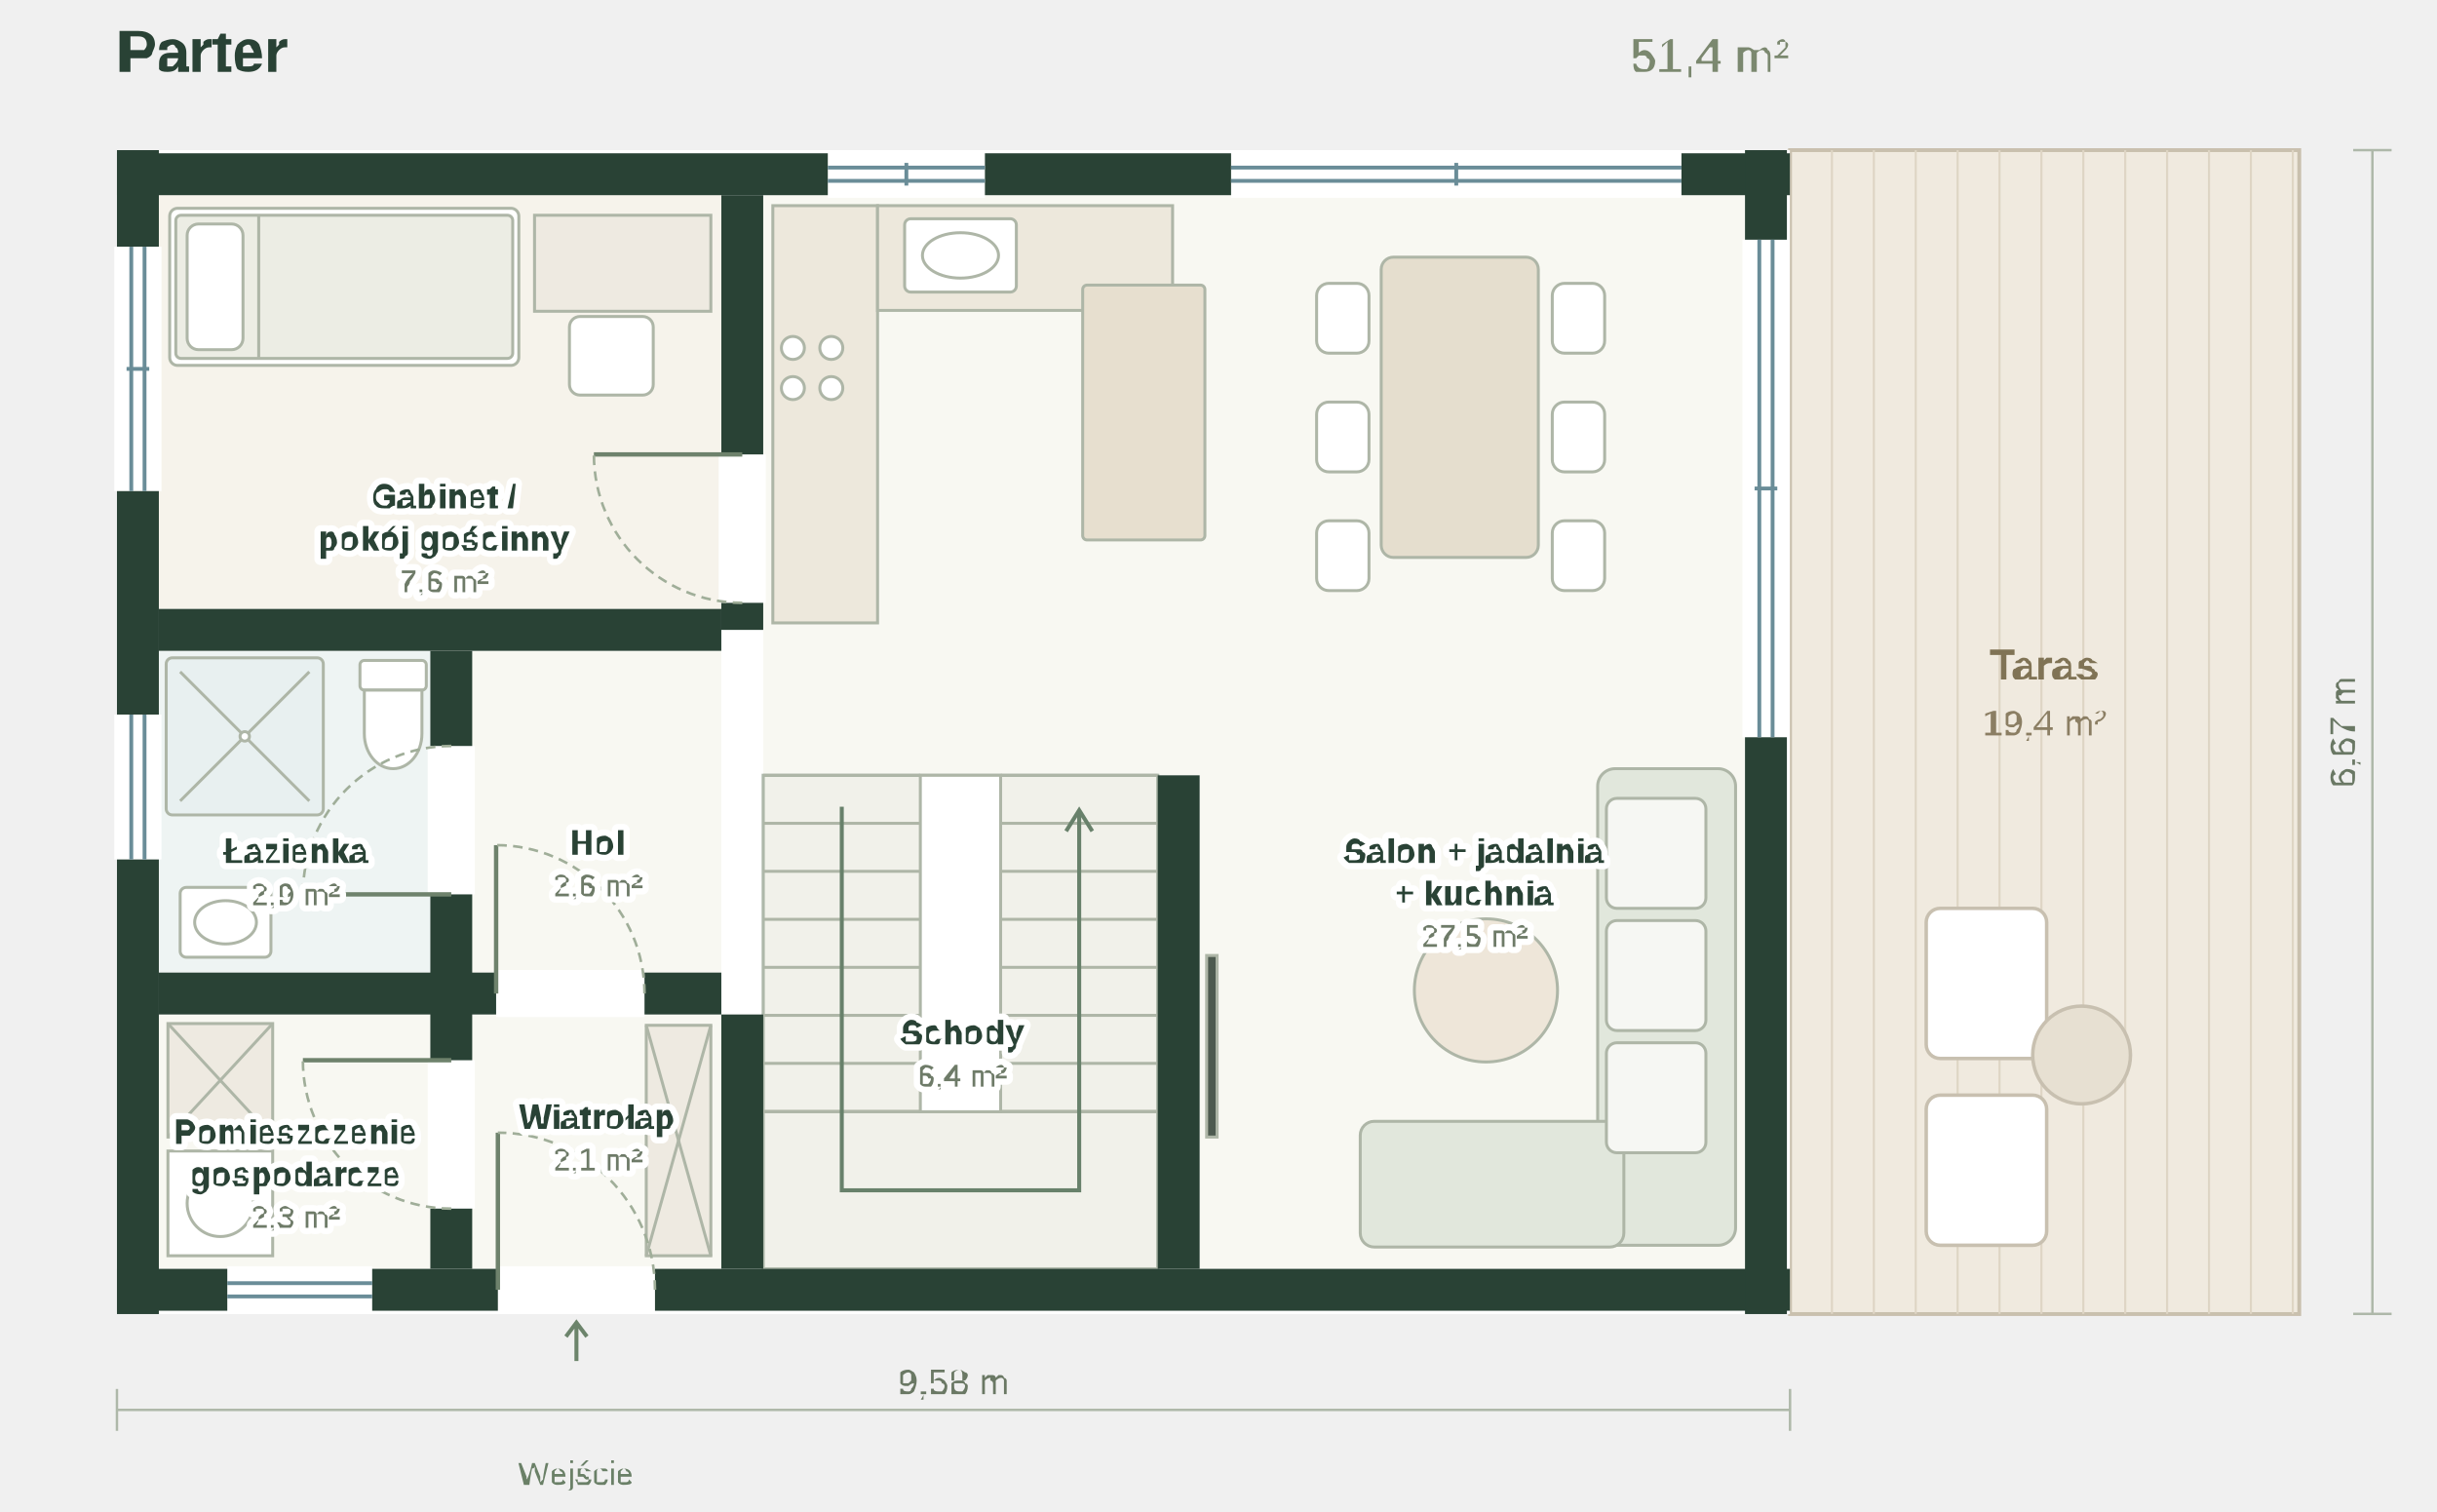
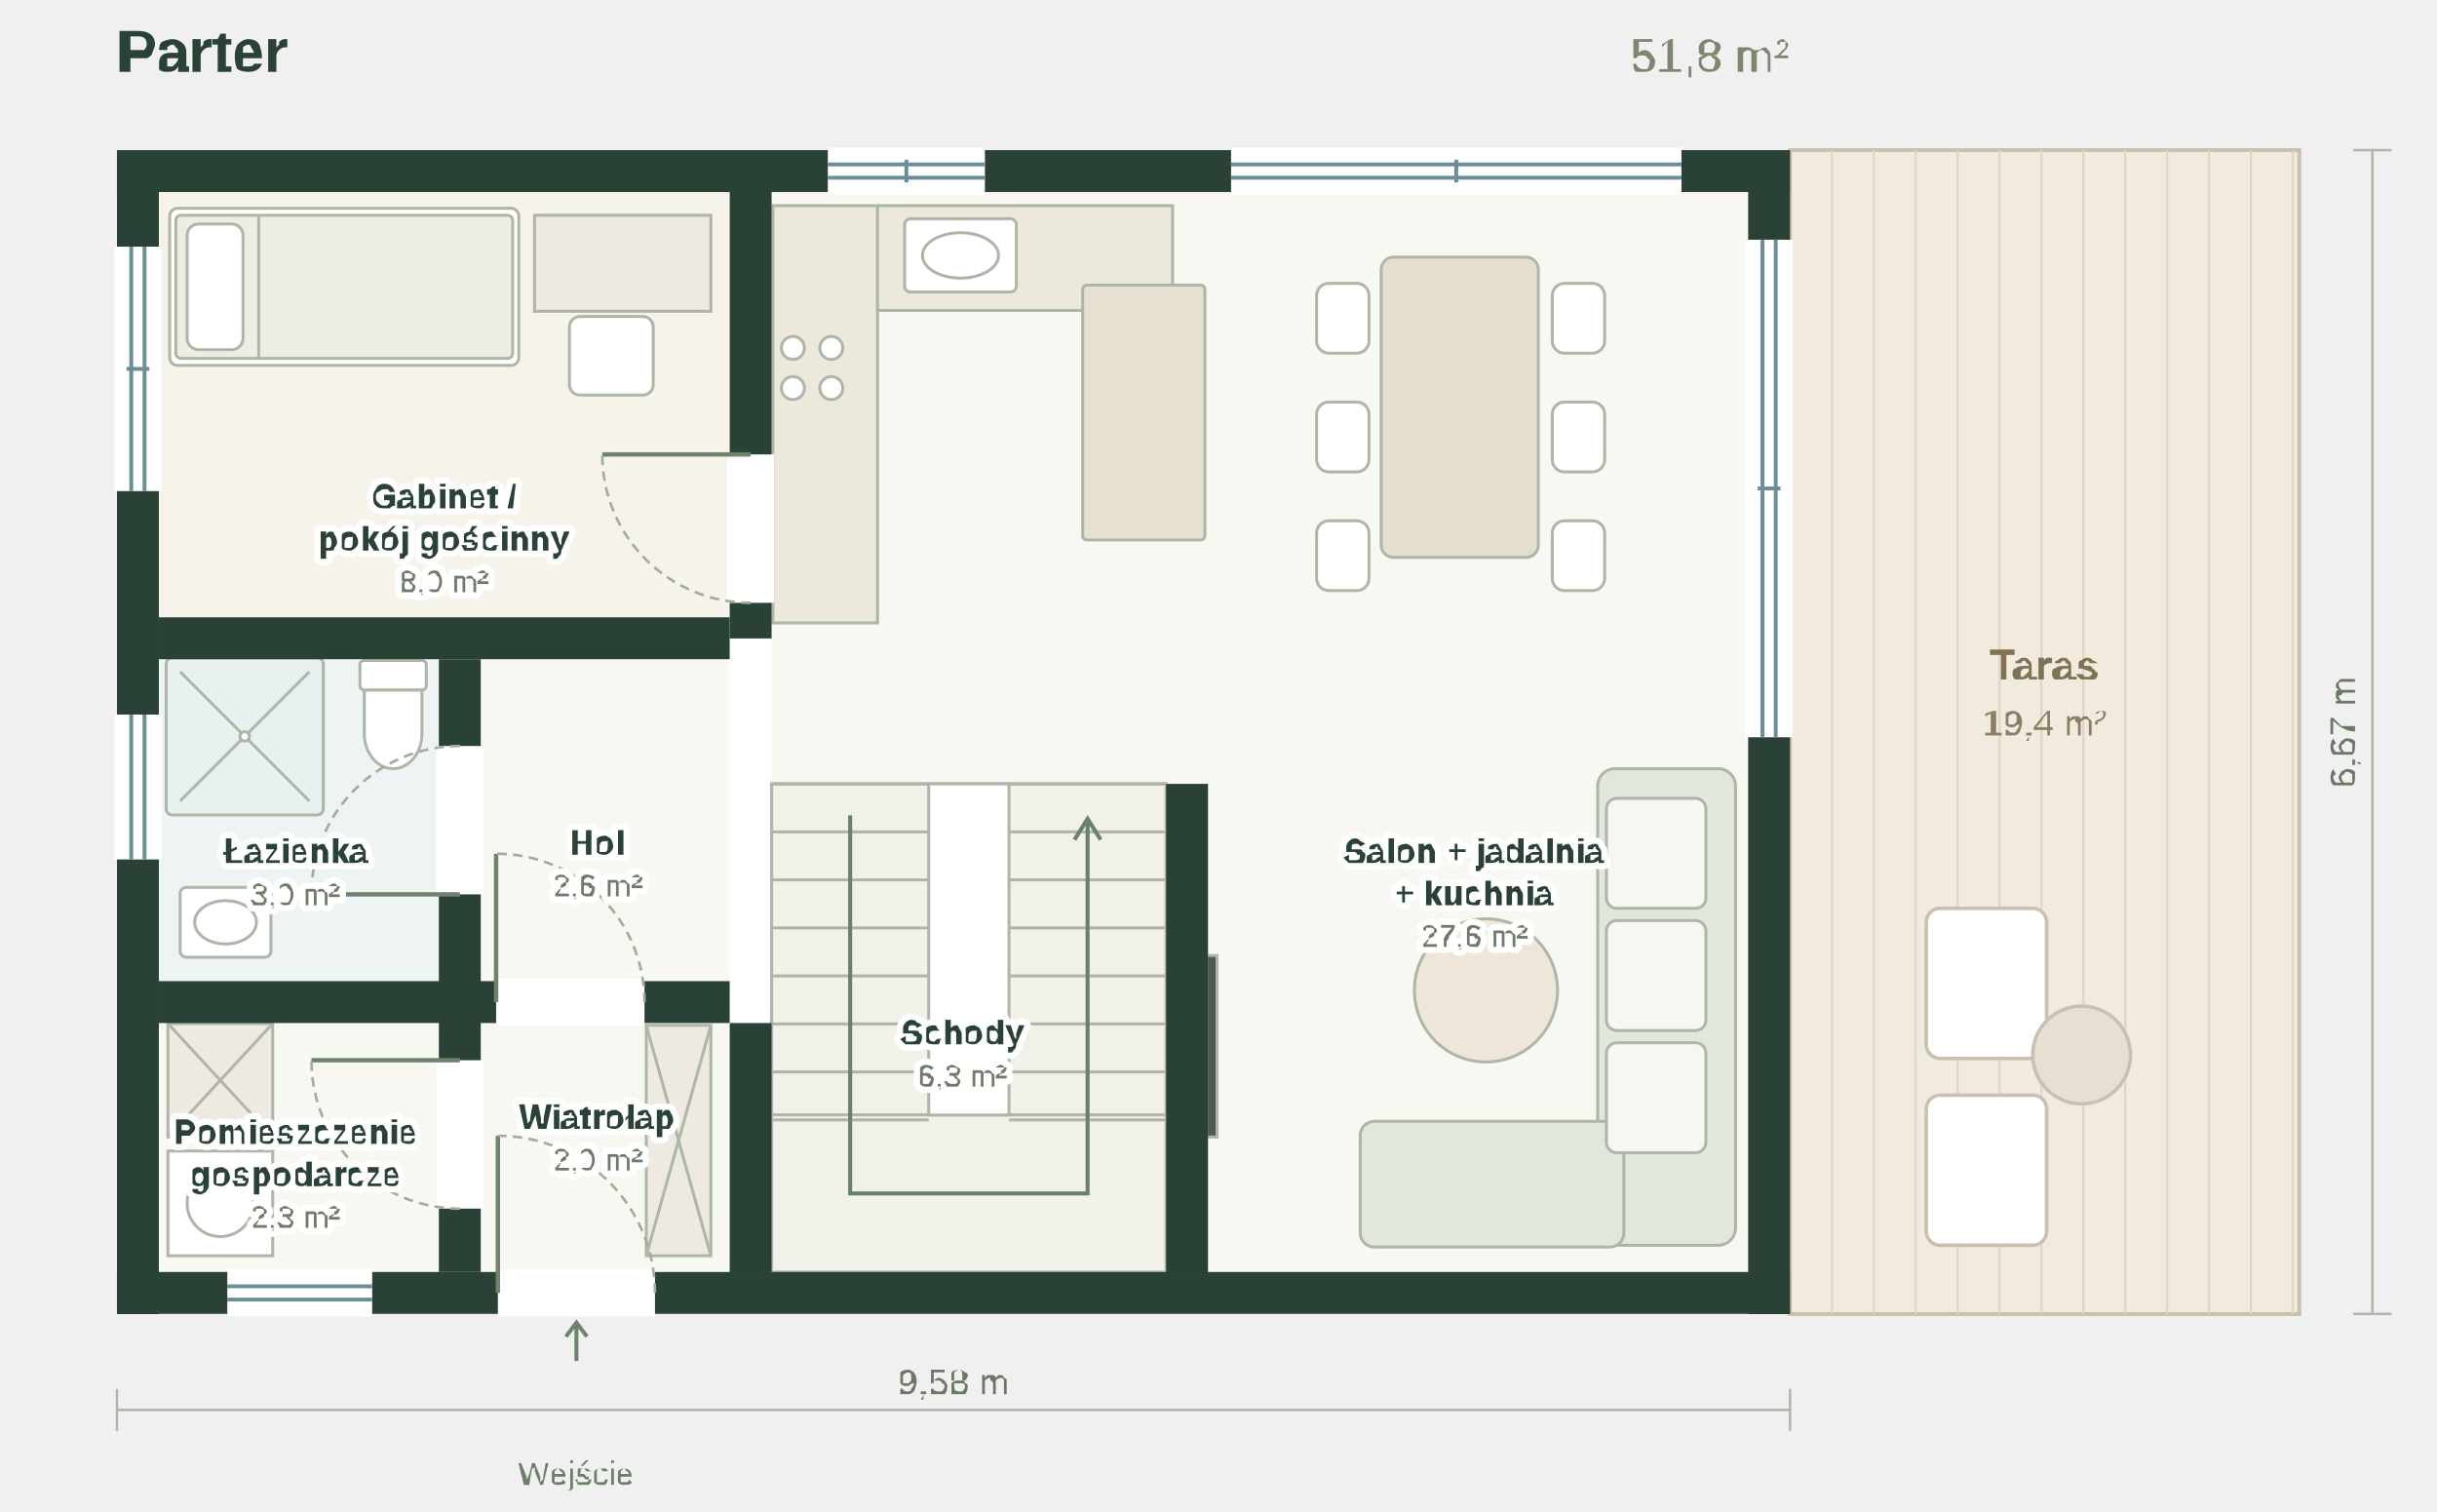
<svg xmlns="http://www.w3.org/2000/svg" role="img" aria-labelledby="plan-title plan-desc" viewBox="-5.462 -4.193 13.96 8.657" style="display:block;width:100%;height:auto;background:#fff;font-family:Arial,Helvetica,sans-serif">
  <style>.furniture{fill:#fff;stroke:#aeb6a7;stroke-width:.017}.glass{stroke:#6a8d98;stroke-width:.022}.door{stroke:#6e826c;stroke-width:.025}.swing{stroke:#a0ae99;stroke-width:.015;fill:none;stroke-dasharray:.055 .036}.label{fill:#294235;font-size:.196px;font-weight:600;paint-order:stroke;stroke:#fff;stroke-width:.072;stroke-linejoin:round;text-anchor:middle}.area{fill:#6e7b68;font-size:.181px;font-weight:400}.dim{stroke:#aeb8a9;stroke-width:.014;fill:#6a7864}.dim text{stroke:none;font-size:.21px}.knee{stroke:#bac5b3;stroke-width:.017;stroke-dasharray:.11 .075;fill:none}</style>
  <text x="-4.792" y="-3.783" fill="#294235" font-size=".34" font-weight="600">Parter</text>
-   <text x="4.792" y="-3.783" fill="#7b886f" font-size=".27" text-anchor="end">51,4 m²</text>
+   <text x="4.792" y="-3.783" fill="#7b886f" font-size=".27" text-anchor="end">51,8 m²</text>
  <rect x="4.792" y="-3.333" width="2.917" height="6.667" fill="#f0eadf" stroke="#c9c0ae" stroke-width=".022" />
  <line x1="5.032" y1="-3.333" x2="5.032" y2="3.333" stroke="#ded5c4" stroke-width=".012" />
  <line x1="5.272" y1="-3.333" x2="5.272" y2="3.333" stroke="#ded5c4" stroke-width=".012" />
  <line x1="5.512" y1="-3.333" x2="5.512" y2="3.333" stroke="#ded5c4" stroke-width=".012" />
  <line x1="5.752" y1="-3.333" x2="5.752" y2="3.333" stroke="#ded5c4" stroke-width=".012" />
  <line x1="5.992" y1="-3.333" x2="5.992" y2="3.333" stroke="#ded5c4" stroke-width=".012" />
  <line x1="6.232" y1="-3.333" x2="6.232" y2="3.333" stroke="#ded5c4" stroke-width=".012" />
  <line x1="6.472" y1="-3.333" x2="6.472" y2="3.333" stroke="#ded5c4" stroke-width=".012" />
  <line x1="6.712" y1="-3.333" x2="6.712" y2="3.333" stroke="#ded5c4" stroke-width=".012" />
  <line x1="6.952" y1="-3.333" x2="6.952" y2="3.333" stroke="#ded5c4" stroke-width=".012" />
  <line x1="7.192" y1="-3.333" x2="7.192" y2="3.333" stroke="#ded5c4" stroke-width=".012" />
  <line x1="7.432" y1="-3.333" x2="7.432" y2="3.333" stroke="#ded5c4" stroke-width=".012" />
  <line x1="7.672" y1="-3.333" x2="7.672" y2="3.333" stroke="#ded5c4" stroke-width=".012" />
  <text x="6.25" y="-0.3" fill="#807355" font-size=".24" text-anchor="middle" font-weight="600">Taras</text>
  <text x="6.25" y="0.02" fill="#8b7e63" font-size=".21" text-anchor="middle">19,4 m²</text>
  <rect x="5.572" y="1.01" width="0.69" height="0.86" fill="#fff" stroke="#c8c0b0" stroke-width=".02" rx=".08" />
  <rect x="5.572" y="2.08" width="0.69" height="0.86" fill="#fff" stroke="#c8c0b0" stroke-width=".02" rx=".08" />
  <circle cx="6.462" cy="1.85" r="0.28" fill="#e7e0d2" stroke="#c8c0b0" stroke-width=".02" />
  <rect x="-4.792" y="-3.333" width="9.583" height="6.667" fill="#fff" />
-   <polygon points="-4.552,-3.075 -1.33,-3.075 -1.33,-0.705 -4.552,-0.705" fill="#f6f3eb" />
-   <polygon points="-4.552,-0.465 -2.997,-0.465 -2.997,1.378 -4.552,1.378" fill="#eef4f3" />
-   <polygon points="-4.552,1.618 -2.997,1.618 -2.997,3.075 -4.552,3.075" fill="#f8f8f2" />
-   <polygon points="-2.757,1.618 -1.33,1.618 -1.33,3.075 -2.757,3.075" fill="#f8f8f2" />
-   <polygon points="-2.757,-0.465 -1.33,-0.465 -1.33,1.378 -2.757,1.378" fill="#f8f8f2" />
-   <polygon points="-1.09,0.248 1.17,0.248 1.17,3.075 -1.09,3.075" fill="#f8f8f2" />
-   <polygon points="-1.09,-3.075 4.534,-3.075 4.534,3.075 1.41,3.075 1.41,0.248 -1.09,0.248" fill="#f8f8f2" />
+   <polygon points="-4.552,-3.093 -1.282,-3.093 -1.282,-0.657 -4.552,-0.657" fill="#f6f3eb" />
+   <polygon points="-4.552,-0.417 -2.948,-0.417 -2.948,1.427 -4.552,1.427" fill="#eef4f3" />
+   <polygon points="-4.552,1.667 -2.948,1.667 -2.948,3.093 -4.552,3.093" fill="#f8f8f2" />
+   <polygon points="-2.708,1.667 -1.282,1.667 -1.282,3.093 -2.708,3.093" fill="#f8f8f2" />
+   <polygon points="-2.708,-0.417 -1.282,-0.417 -1.282,1.427 -2.708,1.427" fill="#f8f8f2" />
+   <polygon points="-1.042,0.297 1.218,0.297 1.218,3.093 -1.042,3.093" fill="#f8f8f2" />
+   <polygon points="-1.042,-3.093 4.552,-3.093 4.552,3.093 1.458,3.093 1.458,0.297 -1.042,0.297" fill="#f8f8f2" />
  <g class="furniture">
    <rect x="-4.49" y="-3" width="2" height="0.9" rx=".045" fill="#fff" />
    <rect x="-4.455" y="-2.96" width="1.93" height="0.82" rx=".03" fill="#ecede4" />
    <rect x="-4.39" y="-2.91" width="0.32" height="0.72" rx=".065" fill="#fff" />
    <line x1="-3.98" y1="-2.96" x2="-3.98" y2="-2.14" />
    <rect x="-2.4" y="-2.96" width="1.01" height="0.55" fill="#eeeae1" />
    <rect x="-2.2" y="-2.38" width="0.48" height="0.45" rx=".06" />
    <rect x="-4.51" y="-0.425" width="0.9" height="0.9" rx=".035" fill="#e8f0f0" />
    <line x1="-4.43" y1="-0.345" x2="-3.69" y2="0.395" />
    <line x1="-3.69" y1="-0.345" x2="-4.43" y2="0.395" />
    <circle cx="-4.06" cy="0.025" r="0.027" />
    <rect x="-3.4" y="-0.41" width="0.38" height="0.17" rx=".025" fill="#fff" />
    <path d="M-3.375,-0.24v.25a.165,.20 0 0 0 .33,0v-.25Z" fill="#fff" />
    <rect x="-4.43" y="0.89" width="0.52" height="0.4" rx=".035" fill="#fff" />
    <ellipse cx="-4.17" cy="1.09" rx="0.177" ry="0.124" />
    <rect x="-4.5" y="2.4" width="0.6" height="0.6" fill="#fff" />
    <circle cx="-4.2" cy="2.7" r="0.19" />
    <rect x="-4.5" y="1.67" width="0.6" height="0.65" fill="#eeeae1" />
    <line x1="-4.5" y1="1.67" x2="-3.9" y2="2.32" />
    <line x1="-3.9" y1="1.67" x2="-4.5" y2="2.32" />
    <rect x="-1.76" y="1.68" width="0.37" height="1.32" fill="#eeeae1" />
    <line x1="-1.76" y1="1.68" x2="-1.39" y2="3" />
    <line x1="-1.39" y1="1.68" x2="-1.76" y2="3" />
    <rect x="-1.035" y="-3.015" width="0.6" height="2.39" fill="#ede8dc" />
    <rect x="-0.435" y="-3.015" width="1.69" height="0.6" fill="#ede8dc" />
    <rect x="-0.28" y="-2.94" width="0.64" height="0.42" rx=".035" fill="#fff" />
    <ellipse cx="0.04" cy="-2.73" rx="0.218" ry="0.13" />
    <rect x="0.74" y="-2.56" width="0.7" height="1.46" rx=".025" fill="#e7dfcf" />
    <circle cx="-0.92" cy="-2.2" r="0.066" />
    <circle cx="-0.7" cy="-2.2" r="0.066" />
    <circle cx="-0.92" cy="-1.97" r="0.066" />
    <circle cx="-0.7" cy="-1.97" r="0.066" />
    <rect x="2.45" y="-2.72" width="0.9" height="1.72" rx=".07" fill="#e5dece" />
    <rect x="2.08" y="-2.57" width="0.3" height="0.4" rx=".07" />
    <rect x="3.43" y="-2.57" width="0.3" height="0.4" rx=".07" />
    <rect x="2.08" y="-1.89" width="0.3" height="0.4" rx=".07" />
    <rect x="3.43" y="-1.89" width="0.3" height="0.4" rx=".07" />
    <rect x="2.08" y="-1.21" width="0.3" height="0.4" rx=".07" />
    <rect x="3.43" y="-1.21" width="0.3" height="0.4" rx=".07" />
    <rect x="3.69" y="0.21" width="0.79" height="2.73" rx=".10" fill="#e1e7dc" />
    <rect x="2.33" y="2.23" width="1.51" height="0.72" rx=".08" fill="#e1e7dc" />
    <rect x="3.74" y="0.38" width="0.57" height="0.63" rx=".06" fill="#f6f7f3" />
    <rect x="3.74" y="1.08" width="0.57" height="0.63" rx=".06" fill="#f6f7f3" />
    <rect x="3.74" y="1.78" width="0.57" height="0.63" rx=".06" fill="#f6f7f3" />
    <circle cx="3.05" cy="1.48" r="0.41" fill="#eee6d9" />
    <rect x="1.45" y="1.28" width="0.06" height="1.04" fill="#4d5a4f" />
  </g>
  <g class="furniture">
-     <rect x="-1.09" y="0.248" width="2.26" height="2.827" fill="#f1f1ea" stroke="#aeb8aa" stroke-width=".018" />
-     <line x1="-1.09" y1="0.248" x2="-0.19" y2="0.248" />
-     <line x1="0.27" y1="0.248" x2="1.17" y2="0.248" />
-     <line x1="-1.09" y1="0.523" x2="-0.19" y2="0.523" />
-     <line x1="0.27" y1="0.523" x2="1.17" y2="0.523" />
-     <line x1="-1.09" y1="0.798" x2="-0.19" y2="0.798" />
-     <line x1="0.27" y1="0.798" x2="1.17" y2="0.798" />
-     <line x1="-1.09" y1="1.073" x2="-0.19" y2="1.073" />
-     <line x1="0.27" y1="1.073" x2="1.17" y2="1.073" />
-     <line x1="-1.09" y1="1.348" x2="-0.19" y2="1.348" />
-     <line x1="0.27" y1="1.348" x2="1.17" y2="1.348" />
-     <line x1="-1.09" y1="1.623" x2="-0.19" y2="1.623" />
-     <line x1="0.27" y1="1.623" x2="1.17" y2="1.623" />
-     <line x1="-1.09" y1="1.898" x2="-0.19" y2="1.898" />
-     <line x1="0.27" y1="1.898" x2="1.17" y2="1.898" />
-     <line x1="-1.09" y1="2.173" x2="-0.19" y2="2.173" />
-     <line x1="0.27" y1="2.173" x2="1.17" y2="2.173" />
-     <line x1="-1.09" y1="2.175" x2="1.17" y2="2.175" />
-     <rect x="-0.19" y="0.248" width="0.46" height="1.927" fill="#fff" />
-     <path d="M-0.64,0.428V2.625H0.72V0.448m-.075,.12 .075,-.12 .075,.12" fill="none" stroke="#68816b" stroke-width=".023" />
+     <rect x="-1.042" y="0.297" width="2.26" height="2.797" fill="#f1f1ea" stroke="#aeb8aa" stroke-width=".018" />
+     <line x1="-1.042" y1="0.297" x2="-0.142" y2="0.297" />
+     <line x1="0.318" y1="0.297" x2="1.218" y2="0.297" />
+     <line x1="-1.042" y1="0.572" x2="-0.142" y2="0.572" />
+     <line x1="0.318" y1="0.572" x2="1.218" y2="0.572" />
+     <line x1="-1.042" y1="0.847" x2="-0.142" y2="0.847" />
+     <line x1="0.318" y1="0.847" x2="1.218" y2="0.847" />
+     <line x1="-1.042" y1="1.122" x2="-0.142" y2="1.122" />
+     <line x1="0.318" y1="1.122" x2="1.218" y2="1.122" />
+     <line x1="-1.042" y1="1.397" x2="-0.142" y2="1.397" />
+     <line x1="0.318" y1="1.397" x2="1.218" y2="1.397" />
+     <line x1="-1.042" y1="1.672" x2="-0.142" y2="1.672" />
+     <line x1="0.318" y1="1.672" x2="1.218" y2="1.672" />
+     <line x1="-1.042" y1="1.947" x2="-0.142" y2="1.947" />
+     <line x1="0.318" y1="1.947" x2="1.218" y2="1.947" />
+     <line x1="-1.042" y1="2.222" x2="-0.142" y2="2.222" />
+     <line x1="0.318" y1="2.222" x2="1.218" y2="2.222" />
+     <line x1="-1.042" y1="2.193" x2="1.218" y2="2.193" />
+     <rect x="-0.142" y="0.297" width="0.46" height="1.897" fill="#fff" />
+     <path d="M-0.592,0.477V2.643H0.768V0.497m-.075,.12 .075,-.12 .075,.12" fill="none" stroke="#68816b" stroke-width=".023" />
  </g>
-   <rect x="-4.792" y="-3.315" width="9.583" height="0.24" fill="#294235" />
-   <rect x="-4.792" y="3.075" width="9.583" height="0.24" fill="#294235" />
+   <rect x="-4.792" y="-3.333" width="9.583" height="0.24" fill="#294235" />
+   <rect x="-4.792" y="3.093" width="9.583" height="0.24" fill="#294235" />
  <rect x="-4.792" y="-3.333" width="0.24" height="6.667" fill="#294235" />
-   <rect x="4.534" y="-3.333" width="0.24" height="6.667" fill="#294235" />
-   <rect x="-1.33" y="-3.075" width="0.24" height="2.49" fill="#294235" />
-   <rect x="-4.552" y="-0.705" width="3.222" height="0.24" fill="#294235" />
-   <rect x="-2.997" y="-0.465" width="0.24" height="3.54" fill="#294235" />
-   <rect x="-4.552" y="1.378" width="3.222" height="0.24" fill="#294235" />
-   <rect x="-1.33" y="1.618" width="0.24" height="1.457" fill="#294235" />
-   <rect x="1.17" y="0.248" width="0.24" height="2.827" fill="#294235" />
-   <rect x="-0.72" y="-3.33" width="0.9" height="0.27" fill="#fff" />
-   <line x1="-0.72" y1="-3.233" x2="0.18" y2="-3.233" class="glass" />
-   <line x1="-0.72" y1="-3.157" x2="0.18" y2="-3.157" class="glass" />
-   <line x1="-0.27" y1="-3.26" x2="-0.27" y2="-3.13" class="glass" />
-   <rect x="1.59" y="-3.33" width="2.58" height="0.27" fill="#fff" />
-   <line x1="1.59" y1="-3.233" x2="4.17" y2="-3.233" class="glass" />
-   <line x1="1.59" y1="-3.157" x2="4.17" y2="-3.157" class="glass" />
-   <line x1="2.88" y1="-3.26" x2="2.88" y2="-3.13" class="glass" />
-   <rect x="-2.61" y="3.06" width="0.9" height="0.27" fill="#fff" />
-   <line x1="-2.61" y1="3.195" x2="-2.61" y2="2.295" class="door" />
-   <path d="M-1.71,3.195A0.9,0.9 0 0 0 -2.61,2.295" class="swing" />
-   <rect x="-4.16" y="3.06" width="0.83" height="0.27" fill="#fff" />
-   <line x1="-4.16" y1="3.157" x2="-3.33" y2="3.157" class="glass" />
-   <line x1="-4.16" y1="3.233" x2="-3.33" y2="3.233" class="glass" />
+   <rect x="4.552" y="-3.333" width="0.24" height="6.667" fill="#294235" />
+   <rect x="-1.282" y="-3.093" width="0.24" height="2.557" fill="#294235" />
+   <rect x="-4.552" y="-0.657" width="3.27" height="0.24" fill="#294235" />
+   <rect x="-2.948" y="-0.417" width="0.24" height="3.51" fill="#294235" />
+   <rect x="-4.552" y="1.427" width="3.27" height="0.24" fill="#294235" />
+   <rect x="-1.282" y="1.667" width="0.24" height="1.427" fill="#294235" />
+   <rect x="1.218" y="0.297" width="0.24" height="2.797" fill="#294235" />
+   <rect x="-0.72" y="-3.348" width="0.9" height="0.27" fill="#fff" />
+   <line x1="-0.72" y1="-3.251" x2="0.18" y2="-3.251" class="glass" />
+   <line x1="-0.72" y1="-3.175" x2="0.18" y2="-3.175" class="glass" />
+   <line x1="-0.27" y1="-3.278" x2="-0.27" y2="-3.148" class="glass" />
+   <rect x="1.59" y="-3.348" width="2.58" height="0.27" fill="#fff" />
+   <line x1="1.59" y1="-3.251" x2="4.17" y2="-3.251" class="glass" />
+   <line x1="1.59" y1="-3.175" x2="4.17" y2="-3.175" class="glass" />
+   <line x1="2.88" y1="-3.278" x2="2.88" y2="-3.148" class="glass" />
+   <rect x="-2.61" y="3.078" width="0.9" height="0.27" fill="#fff" />
+   <line x1="-2.61" y1="3.213" x2="-2.61" y2="2.313" class="door" />
+   <path d="M-1.71,3.213A0.9,0.9 0 0 0 -2.61,2.313" class="swing" />
+   <rect x="-4.16" y="3.078" width="0.83" height="0.27" fill="#fff" />
+   <line x1="-4.16" y1="3.175" x2="-3.33" y2="3.175" class="glass" />
+   <line x1="-4.16" y1="3.251" x2="-3.33" y2="3.251" class="glass" />
  <rect x="-4.807" y="-2.78" width="0.27" height="1.4" fill="#fff" />
  <line x1="-4.71" y1="-2.78" x2="-4.71" y2="-1.38" class="glass" />
  <line x1="-4.634" y1="-2.78" x2="-4.634" y2="-1.38" class="glass" />
  <line x1="-4.737" y1="-2.08" x2="-4.607" y2="-2.08" class="glass" />
  <rect x="-4.807" y="-0.1" width="0.27" height="0.83" fill="#fff" />
  <line x1="-4.71" y1="-0.1" x2="-4.71" y2="0.73" class="glass" />
  <line x1="-4.634" y1="-0.1" x2="-4.634" y2="0.73" class="glass" />
-   <rect x="4.519" y="-2.82" width="0.27" height="2.85" fill="#fff" />
-   <line x1="4.616" y1="-2.82" x2="4.616" y2="0.03" class="glass" />
-   <line x1="4.692" y1="-2.82" x2="4.692" y2="0.03" class="glass" />
-   <line x1="4.589" y1="-1.395" x2="4.719" y2="-1.395" class="glass" />
-   <rect x="-1.345" y="-1.59" width="0.27" height="0.85" fill="#fff" />
-   <line x1="-1.21" y1="-1.59" x2="-2.06" y2="-1.59" class="door" />
-   <path d="M-1.21,-0.74A0.85,0.85 0 0 1 -2.06,-1.59" class="swing" />
-   <rect x="-3.012" y="0.08" width="0.27" height="0.85" fill="#fff" />
-   <line x1="-2.877" y1="0.93" x2="-3.727" y2="0.93" class="door" />
-   <path d="M-2.877,0.08A0.85,0.85 0 0 0 -3.727,0.93" class="swing" />
-   <rect x="-3.012" y="1.88" width="0.27" height="0.85" fill="#fff" />
-   <line x1="-2.877" y1="1.88" x2="-3.727" y2="1.88" class="door" />
-   <path d="M-2.877,2.73A0.85,0.85 0 0 1 -3.727,1.88" class="swing" />
-   <rect x="-2.62" y="1.363" width="0.85" height="0.27" fill="#fff" />
-   <line x1="-2.62" y1="1.498" x2="-2.62" y2="0.648" class="door" />
-   <path d="M-1.77,1.498A0.85,0.85 0 0 0 -2.62,0.648" class="swing" />
+   <rect x="4.537" y="-2.82" width="0.27" height="2.85" fill="#fff" />
+   <line x1="4.634" y1="-2.82" x2="4.634" y2="0.03" class="glass" />
+   <line x1="4.71" y1="-2.82" x2="4.71" y2="0.03" class="glass" />
+   <line x1="4.607" y1="-1.395" x2="4.737" y2="-1.395" class="glass" />
+   <rect x="-1.297" y="-1.59" width="0.27" height="0.85" fill="#fff" />
+   <line x1="-1.162" y1="-1.59" x2="-2.012" y2="-1.59" class="door" />
+   <path d="M-1.162,-0.74A0.85,0.85 0 0 1 -2.012,-1.59" class="swing" />
+   <rect x="-2.963" y="0.08" width="0.27" height="0.85" fill="#fff" />
+   <line x1="-2.828" y1="0.93" x2="-3.678" y2="0.93" class="door" />
+   <path d="M-2.828,0.08A0.85,0.85 0 0 0 -3.678,0.93" class="swing" />
+   <rect x="-2.963" y="1.88" width="0.27" height="0.85" fill="#fff" />
+   <line x1="-2.828" y1="1.88" x2="-3.678" y2="1.88" class="door" />
+   <path d="M-2.828,2.73A0.85,0.85 0 0 1 -3.678,1.88" class="swing" />
+   <rect x="-2.62" y="1.412" width="0.85" height="0.27" fill="#fff" />
+   <line x1="-2.62" y1="1.547" x2="-2.62" y2="0.697" class="door" />
+   <path d="M-1.77,1.547A0.85,0.85 0 0 0 -2.62,0.697" class="swing" />
  <g class="label">
    <text x="-2.92" y="-1.28">Gabinet /</text>
    <text x="-2.92" y="-1.04">pokój gościnny</text>
-     <text x="-2.92" y="-0.8" class="area">7,6 m²</text>
+     <text x="-2.92" y="-0.8" class="area">8,0 m²</text>
  </g>
  <g class="label">
    <text x="-3.77" y="0.75">Łazienka</text>
-     <text x="-3.77" y="0.99" class="area">2,9 m²</text>
+     <text x="-3.77" y="0.99" class="area">3,0 m²</text>
  </g>
  <g class="label">
    <text x="-3.77" y="2.36">Pomieszczenie</text>
    <text x="-3.77" y="2.6">gospodarcze</text>
    <text x="-3.77" y="2.84" class="area">2,3 m²</text>
  </g>
  <g class="label">
    <text x="-2.04" y="2.27">Wiatrołap</text>
-     <text x="-2.04" y="2.51" class="area">2,1 m²</text>
+     <text x="-2.04" y="2.51" class="area">2,0 m²</text>
  </g>
  <g class="label">
    <text x="-2.04" y="0.7">Hol</text>
    <text x="-2.04" y="0.94" class="area">2,6 m²</text>
  </g>
  <g class="label">
    <text x="0.05" y="1.79">Schody</text>
-     <text x="0.05" y="2.03" class="area">6,4 m²</text>
+     <text x="0.05" y="2.03" class="area">6,3 m²</text>
  </g>
  <g class="label">
    <text x="2.98" y="0.75">Salon + jadalnia</text>
    <text x="2.98" y="0.99">+ kuchnia</text>
-     <text x="2.98" y="1.23" class="area">27,5 m²</text>
+     <text x="2.98" y="1.23" class="area">27,6 m²</text>
  </g>
  <g class="dim">
    <line x1="-4.792" y1="3.883" x2="4.792" y2="3.883" />
    <line x1="-4.792" y1="3.763" x2="-4.792" y2="4.003" />
    <line x1="4.792" y1="3.763" x2="4.792" y2="4.003" />
    <text x="0" y="3.793" text-anchor="middle">9,58 m</text>
    <line x1="8.128" y1="-3.333" x2="8.128" y2="3.333" />
    <line x1="8.018" y1="-3.333" x2="8.238" y2="-3.333" />
    <line x1="8.018" y1="3.333" x2="8.238" y2="3.333" />
    <text x="8.028" y="0" text-anchor="middle" transform="rotate(-90 8.0283 0)">6,67 m</text>
  </g>
  <path d="M-2.16,3.603v-.22m-.06,.08 .06,-.08 .06,.08" fill="none" stroke="#6c846b" stroke-width=".023" />
  <text x="-2.16" y="4.313" fill="#6a8067" font-size=".19" text-anchor="middle">Wejście</text>
</svg>
